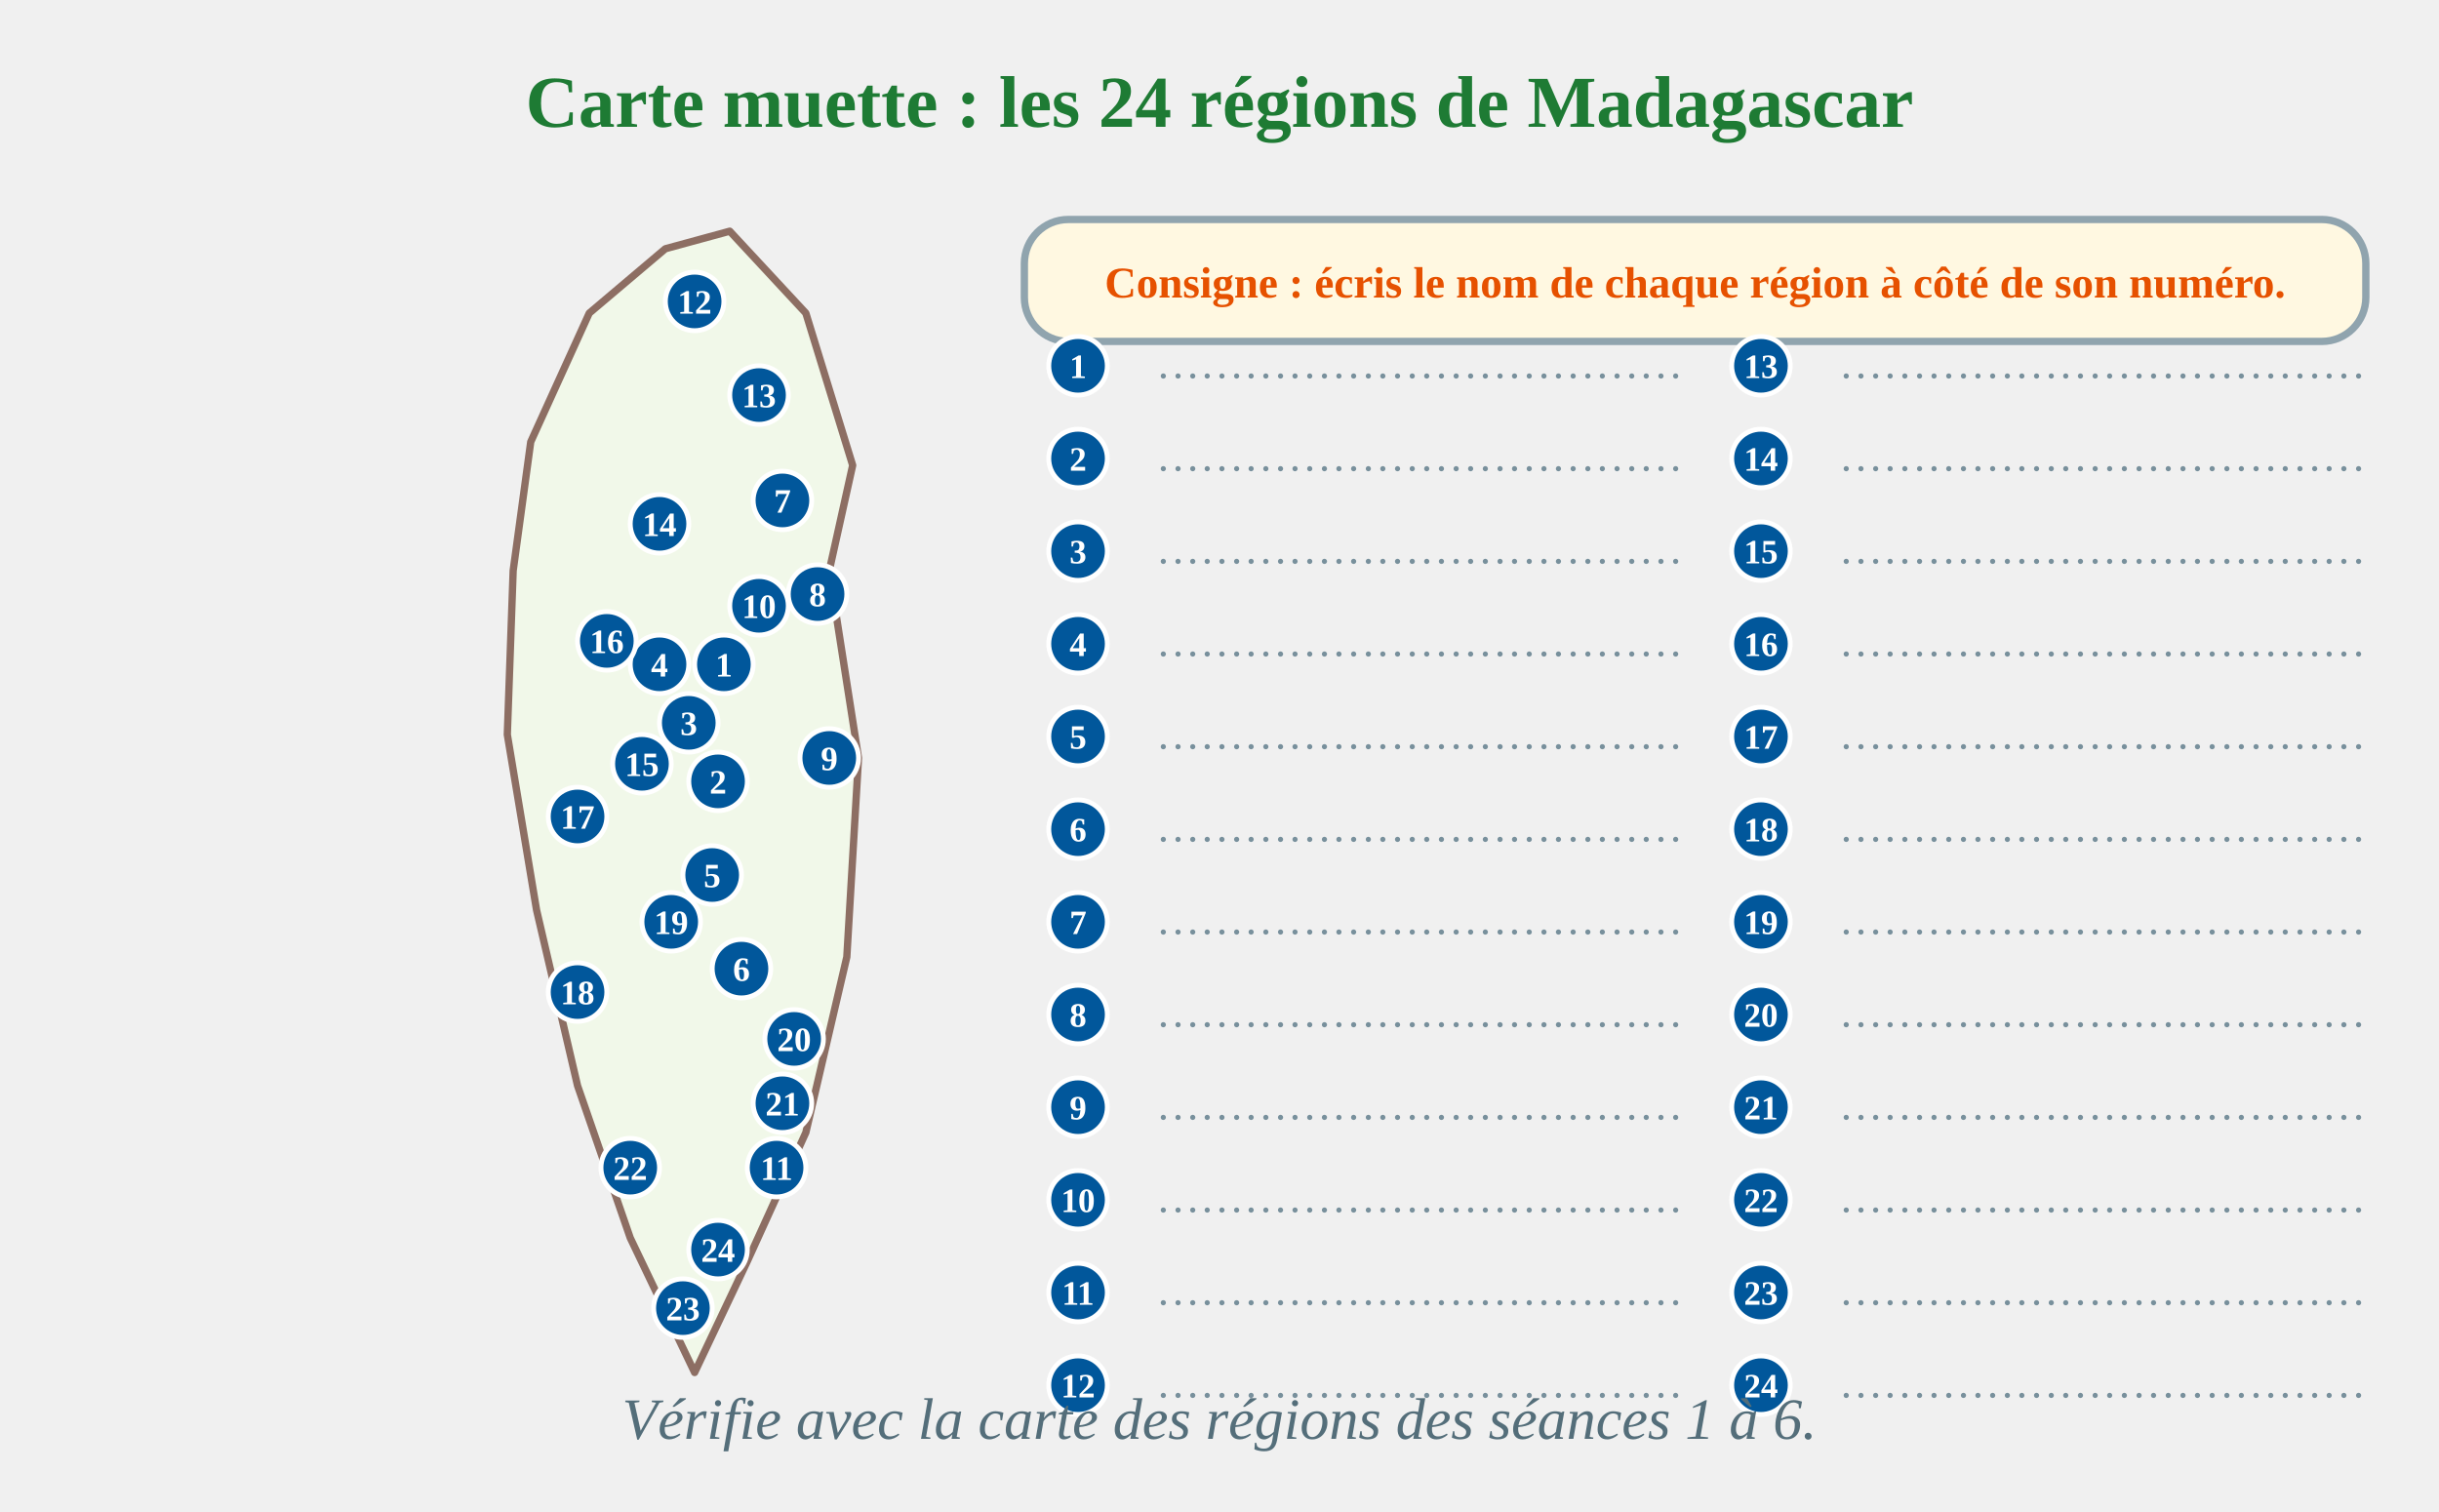
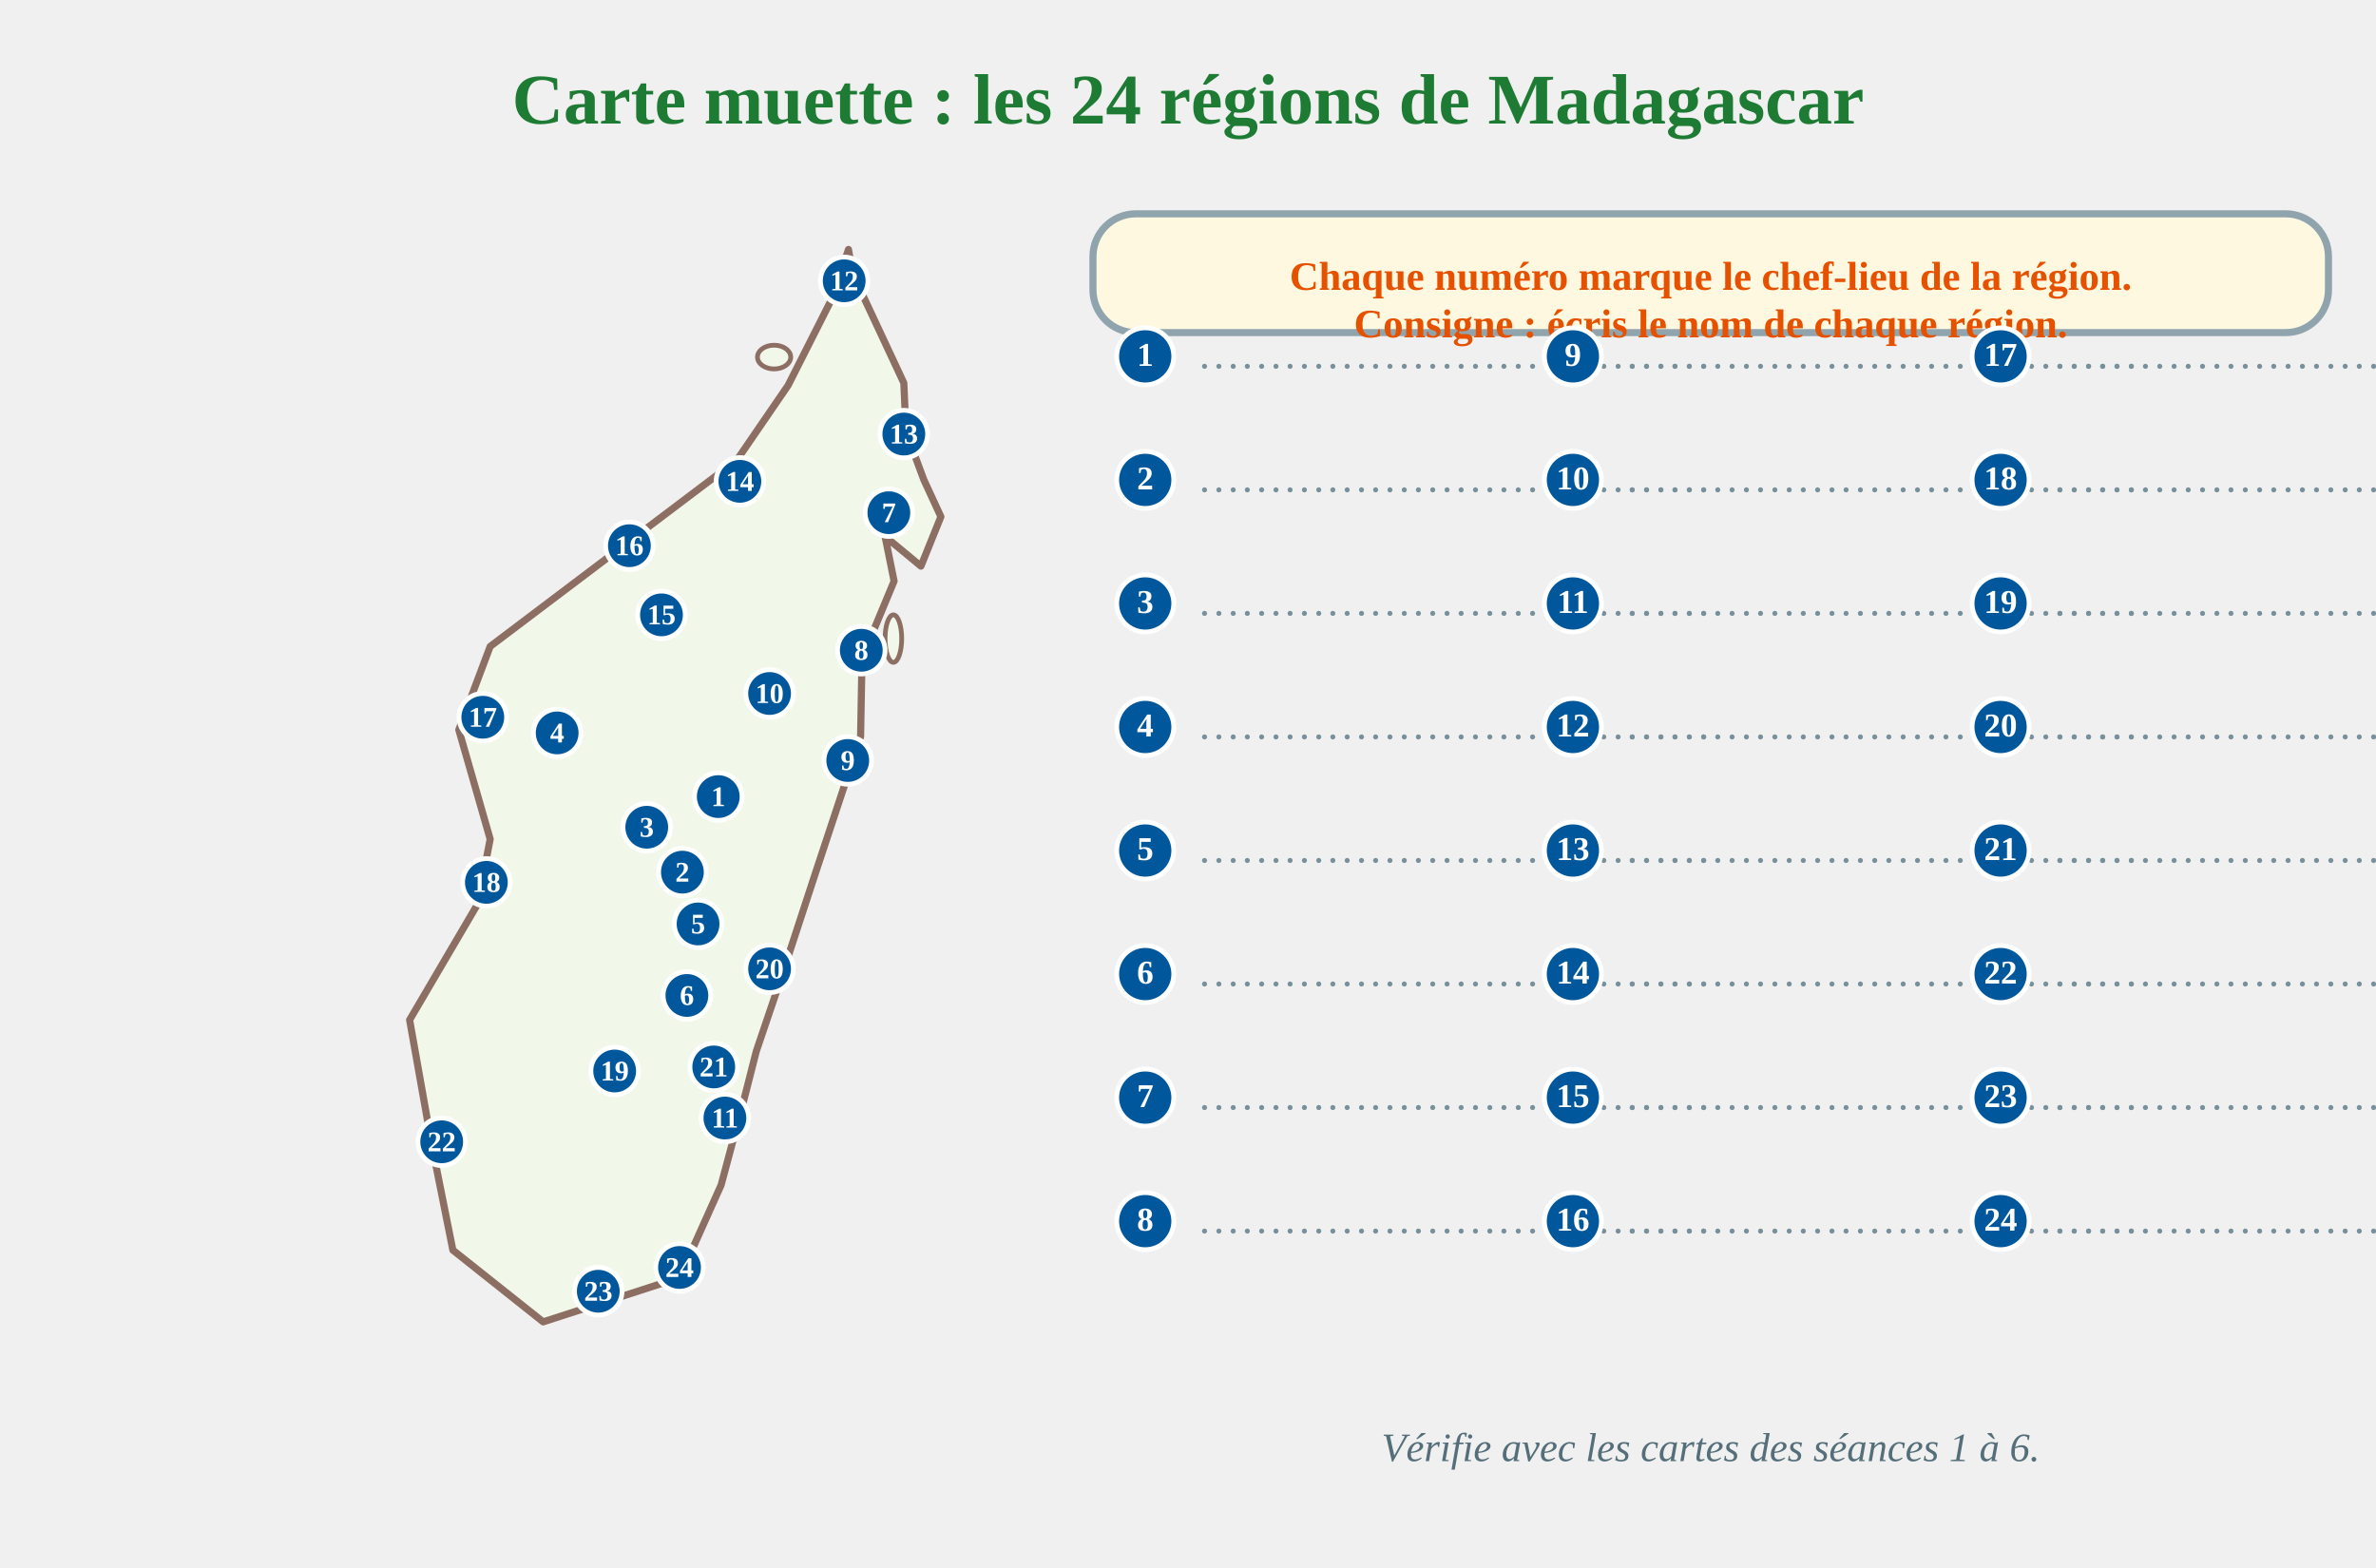
- <svg xmlns="http://www.w3.org/2000/svg" viewBox="0 0 1000 620" font-family="Georgia, 'Times New Roman', serif">
+ <svg xmlns="http://www.w3.org/2000/svg" viewBox="0 0 1000 660" font-family="Georgia, 'Times New Roman', serif">
  <defs>
    <marker id="af" markerWidth="12" markerHeight="12" refX="9" refY="5" orient="auto">
      <path d="M 0 0 L 10 5 L 0 10 Z" fill="#546E7A" />
    </marker>
    <marker id="afR" markerWidth="12" markerHeight="12" refX="9" refY="5" orient="auto">
      <path d="M 0 0 L 10 5 L 0 10 Z" fill="#C00000" />
    </marker>
    <marker id="afV" markerWidth="12" markerHeight="12" refX="9" refY="5" orient="auto">
      <path d="M 0 0 L 10 5 L 0 10 Z" fill="#1E7B34" />
    </marker>
    <marker id="afB" markerWidth="12" markerHeight="12" refX="9" refY="5" orient="auto">
      <path d="M 0 0 L 10 5 L 0 10 Z" fill="#01579B" />
    </marker>
  </defs>
  <text x="500" y="52" text-anchor="middle" font-size="30" font-weight="bold" fill="#1E7B34">Carte muette : les 24 régions de Madagascar</text>
-   <g transform="translate(280 330) scale(2.4) translate(-50 -100)">
-     <path d="M 58 2 L 71 16 L 79 42 L 75 60 L 80 92 L 78 126 L 71 156 L 61 178 L 52 197 L 41 174 L 32 148 L 25 118 L 20 88 L 21 60 L 24 38 L 34 16 L 47 5 Z" fill="#F1F8E9" stroke="#8D6E63" stroke-width="1.25" stroke-linejoin="round" />
-   </g>
-   <circle cx="296.8" cy="272.4" r="12" fill="#01579B" stroke="#FFF" stroke-width="2" />
-   <text x="296.8" y="277.4" text-anchor="middle" font-size="14" font-weight="bold" fill="#FFF">1</text>
-   <circle cx="294.4" cy="320.4" r="12" fill="#01579B" stroke="#FFF" stroke-width="2" />
-   <text x="294.4" y="325.4" text-anchor="middle" font-size="14" font-weight="bold" fill="#FFF">2</text>
-   <circle cx="282.4" cy="296.4" r="12" fill="#01579B" stroke="#FFF" stroke-width="2" />
-   <text x="282.4" y="301.4" text-anchor="middle" font-size="14" font-weight="bold" fill="#FFF">3</text>
-   <circle cx="270.4" cy="272.4" r="12" fill="#01579B" stroke="#FFF" stroke-width="2" />
-   <text x="270.4" y="277.4" text-anchor="middle" font-size="14" font-weight="bold" fill="#FFF">4</text>
-   <circle cx="292" cy="358.8" r="12" fill="#01579B" stroke="#FFF" stroke-width="2" />
-   <text x="292" y="363.8" text-anchor="middle" font-size="14" font-weight="bold" fill="#FFF">5</text>
-   <circle cx="304" cy="397.2" r="12" fill="#01579B" stroke="#FFF" stroke-width="2" />
-   <text x="304" y="402.2" text-anchor="middle" font-size="14" font-weight="bold" fill="#FFF">6</text>
-   <circle cx="320.8" cy="205.2" r="12" fill="#01579B" stroke="#FFF" stroke-width="2" />
-   <text x="320.8" y="210.2" text-anchor="middle" font-size="14" font-weight="bold" fill="#FFF">7</text>
-   <circle cx="335.2" cy="243.6" r="12" fill="#01579B" stroke="#FFF" stroke-width="2" />
-   <text x="335.2" y="248.6" text-anchor="middle" font-size="14" font-weight="bold" fill="#FFF">8</text>
-   <circle cx="340" cy="310.8" r="12" fill="#01579B" stroke="#FFF" stroke-width="2" />
-   <text x="340" y="315.8" text-anchor="middle" font-size="14" font-weight="bold" fill="#FFF">9</text>
-   <circle cx="311.2" cy="248.4" r="12" fill="#01579B" stroke="#FFF" stroke-width="2" />
-   <text x="311.2" y="253.4" text-anchor="middle" font-size="14" font-weight="bold" fill="#FFF">10</text>
-   <circle cx="318.4" cy="478.8" r="12" fill="#01579B" stroke="#FFF" stroke-width="2" />
-   <text x="318.4" y="483.8" text-anchor="middle" font-size="14" font-weight="bold" fill="#FFF">11</text>
-   <circle cx="284.8" cy="123.6" r="12" fill="#01579B" stroke="#FFF" stroke-width="2" />
-   <text x="284.8" y="128.6" text-anchor="middle" font-size="14" font-weight="bold" fill="#FFF">12</text>
-   <circle cx="311.2" cy="162" r="12" fill="#01579B" stroke="#FFF" stroke-width="2" />
-   <text x="311.2" y="167" text-anchor="middle" font-size="14" font-weight="bold" fill="#FFF">13</text>
-   <circle cx="270.4" cy="214.8" r="12" fill="#01579B" stroke="#FFF" stroke-width="2" />
-   <text x="270.4" y="219.8" text-anchor="middle" font-size="14" font-weight="bold" fill="#FFF">14</text>
-   <circle cx="263.2" cy="313.2" r="12" fill="#01579B" stroke="#FFF" stroke-width="2" />
-   <text x="263.2" y="318.2" text-anchor="middle" font-size="14" font-weight="bold" fill="#FFF">15</text>
-   <circle cx="248.8" cy="262.8" r="12" fill="#01579B" stroke="#FFF" stroke-width="2" />
-   <text x="248.8" y="267.8" text-anchor="middle" font-size="14" font-weight="bold" fill="#FFF">16</text>
-   <circle cx="236.8" cy="334.8" r="12" fill="#01579B" stroke="#FFF" stroke-width="2" />
-   <text x="236.8" y="339.8" text-anchor="middle" font-size="14" font-weight="bold" fill="#FFF">17</text>
-   <circle cx="236.8" cy="406.8" r="12" fill="#01579B" stroke="#FFF" stroke-width="2" />
-   <text x="236.8" y="411.8" text-anchor="middle" font-size="14" font-weight="bold" fill="#FFF">18</text>
-   <circle cx="275.2" cy="378" r="12" fill="#01579B" stroke="#FFF" stroke-width="2" />
-   <text x="275.2" y="383" text-anchor="middle" font-size="14" font-weight="bold" fill="#FFF">19</text>
-   <circle cx="325.6" cy="426" r="12" fill="#01579B" stroke="#FFF" stroke-width="2" />
-   <text x="325.6" y="431" text-anchor="middle" font-size="14" font-weight="bold" fill="#FFF">20</text>
-   <circle cx="320.8" cy="452.4" r="12" fill="#01579B" stroke="#FFF" stroke-width="2" />
-   <text x="320.8" y="457.4" text-anchor="middle" font-size="14" font-weight="bold" fill="#FFF">21</text>
-   <circle cx="258.4" cy="478.8" r="12" fill="#01579B" stroke="#FFF" stroke-width="2" />
-   <text x="258.4" y="483.8" text-anchor="middle" font-size="14" font-weight="bold" fill="#FFF">22</text>
-   <circle cx="280" cy="536.4" r="12" fill="#01579B" stroke="#FFF" stroke-width="2" />
-   <text x="280" y="541.4" text-anchor="middle" font-size="14" font-weight="bold" fill="#FFF">23</text>
-   <circle cx="294.4" cy="512.4" r="12" fill="#01579B" stroke="#FFF" stroke-width="2" />
-   <text x="294.4" y="517.4" text-anchor="middle" font-size="14" font-weight="bold" fill="#FFF">24</text>
-   <rect x="420" y="90" width="550" height="50" rx="18" fill="#FFF8E1" stroke="#90A4AE" stroke-width="3" />
-   <text x="695" y="122" text-anchor="middle" font-size="18" fill="#E65100" font-weight="bold">Consigne : écris le nom de chaque région à côté de son numéro.</text>
-   <circle cx="442" cy="150" r="12" fill="#01579B" stroke="#FFF" stroke-width="2" />
-   <text x="442" y="155" text-anchor="middle" font-size="14" font-weight="bold" fill="#FFF">1</text>
-   <text x="474" y="155" text-anchor="start" font-size="18" fill="#78909C">………………………………</text>
-   <circle cx="722" cy="150" r="12" fill="#01579B" stroke="#FFF" stroke-width="2" />
-   <text x="722" y="155" text-anchor="middle" font-size="14" font-weight="bold" fill="#FFF">13</text>
-   <text x="754" y="155" text-anchor="start" font-size="18" fill="#78909C">………………………………</text>
-   <circle cx="442" cy="188" r="12" fill="#01579B" stroke="#FFF" stroke-width="2" />
-   <text x="442" y="193" text-anchor="middle" font-size="14" font-weight="bold" fill="#FFF">2</text>
-   <text x="474" y="193" text-anchor="start" font-size="18" fill="#78909C">………………………………</text>
-   <circle cx="722" cy="188" r="12" fill="#01579B" stroke="#FFF" stroke-width="2" />
-   <text x="722" y="193" text-anchor="middle" font-size="14" font-weight="bold" fill="#FFF">14</text>
-   <text x="754" y="193" text-anchor="start" font-size="18" fill="#78909C">………………………………</text>
-   <circle cx="442" cy="226" r="12" fill="#01579B" stroke="#FFF" stroke-width="2" />
-   <text x="442" y="231" text-anchor="middle" font-size="14" font-weight="bold" fill="#FFF">3</text>
-   <text x="474" y="231" text-anchor="start" font-size="18" fill="#78909C">………………………………</text>
-   <circle cx="722" cy="226" r="12" fill="#01579B" stroke="#FFF" stroke-width="2" />
-   <text x="722" y="231" text-anchor="middle" font-size="14" font-weight="bold" fill="#FFF">15</text>
-   <text x="754" y="231" text-anchor="start" font-size="18" fill="#78909C">………………………………</text>
-   <circle cx="442" cy="264" r="12" fill="#01579B" stroke="#FFF" stroke-width="2" />
-   <text x="442" y="269" text-anchor="middle" font-size="14" font-weight="bold" fill="#FFF">4</text>
-   <text x="474" y="269" text-anchor="start" font-size="18" fill="#78909C">………………………………</text>
-   <circle cx="722" cy="264" r="12" fill="#01579B" stroke="#FFF" stroke-width="2" />
-   <text x="722" y="269" text-anchor="middle" font-size="14" font-weight="bold" fill="#FFF">16</text>
-   <text x="754" y="269" text-anchor="start" font-size="18" fill="#78909C">………………………………</text>
-   <circle cx="442" cy="302" r="12" fill="#01579B" stroke="#FFF" stroke-width="2" />
-   <text x="442" y="307" text-anchor="middle" font-size="14" font-weight="bold" fill="#FFF">5</text>
-   <text x="474" y="307" text-anchor="start" font-size="18" fill="#78909C">………………………………</text>
-   <circle cx="722" cy="302" r="12" fill="#01579B" stroke="#FFF" stroke-width="2" />
-   <text x="722" y="307" text-anchor="middle" font-size="14" font-weight="bold" fill="#FFF">17</text>
-   <text x="754" y="307" text-anchor="start" font-size="18" fill="#78909C">………………………………</text>
-   <circle cx="442" cy="340" r="12" fill="#01579B" stroke="#FFF" stroke-width="2" />
-   <text x="442" y="345" text-anchor="middle" font-size="14" font-weight="bold" fill="#FFF">6</text>
-   <text x="474" y="345" text-anchor="start" font-size="18" fill="#78909C">………………………………</text>
-   <circle cx="722" cy="340" r="12" fill="#01579B" stroke="#FFF" stroke-width="2" />
-   <text x="722" y="345" text-anchor="middle" font-size="14" font-weight="bold" fill="#FFF">18</text>
-   <text x="754" y="345" text-anchor="start" font-size="18" fill="#78909C">………………………………</text>
-   <circle cx="442" cy="378" r="12" fill="#01579B" stroke="#FFF" stroke-width="2" />
-   <text x="442" y="383" text-anchor="middle" font-size="14" font-weight="bold" fill="#FFF">7</text>
-   <text x="474" y="383" text-anchor="start" font-size="18" fill="#78909C">………………………………</text>
-   <circle cx="722" cy="378" r="12" fill="#01579B" stroke="#FFF" stroke-width="2" />
-   <text x="722" y="383" text-anchor="middle" font-size="14" font-weight="bold" fill="#FFF">19</text>
-   <text x="754" y="383" text-anchor="start" font-size="18" fill="#78909C">………………………………</text>
-   <circle cx="442" cy="416" r="12" fill="#01579B" stroke="#FFF" stroke-width="2" />
-   <text x="442" y="421" text-anchor="middle" font-size="14" font-weight="bold" fill="#FFF">8</text>
-   <text x="474" y="421" text-anchor="start" font-size="18" fill="#78909C">………………………………</text>
-   <circle cx="722" cy="416" r="12" fill="#01579B" stroke="#FFF" stroke-width="2" />
-   <text x="722" y="421" text-anchor="middle" font-size="14" font-weight="bold" fill="#FFF">20</text>
-   <text x="754" y="421" text-anchor="start" font-size="18" fill="#78909C">………………………………</text>
-   <circle cx="442" cy="454" r="12" fill="#01579B" stroke="#FFF" stroke-width="2" />
-   <text x="442" y="459" text-anchor="middle" font-size="14" font-weight="bold" fill="#FFF">9</text>
-   <text x="474" y="459" text-anchor="start" font-size="18" fill="#78909C">………………………………</text>
-   <circle cx="722" cy="454" r="12" fill="#01579B" stroke="#FFF" stroke-width="2" />
-   <text x="722" y="459" text-anchor="middle" font-size="14" font-weight="bold" fill="#FFF">21</text>
-   <text x="754" y="459" text-anchor="start" font-size="18" fill="#78909C">………………………………</text>
-   <circle cx="442" cy="492" r="12" fill="#01579B" stroke="#FFF" stroke-width="2" />
-   <text x="442" y="497" text-anchor="middle" font-size="14" font-weight="bold" fill="#FFF">10</text>
-   <text x="474" y="497" text-anchor="start" font-size="18" fill="#78909C">………………………………</text>
-   <circle cx="722" cy="492" r="12" fill="#01579B" stroke="#FFF" stroke-width="2" />
-   <text x="722" y="497" text-anchor="middle" font-size="14" font-weight="bold" fill="#FFF">22</text>
-   <text x="754" y="497" text-anchor="start" font-size="18" fill="#78909C">………………………………</text>
-   <circle cx="442" cy="530" r="12" fill="#01579B" stroke="#FFF" stroke-width="2" />
-   <text x="442" y="535" text-anchor="middle" font-size="14" font-weight="bold" fill="#FFF">11</text>
-   <text x="474" y="535" text-anchor="start" font-size="18" fill="#78909C">………………………………</text>
-   <circle cx="722" cy="530" r="12" fill="#01579B" stroke="#FFF" stroke-width="2" />
-   <text x="722" y="535" text-anchor="middle" font-size="14" font-weight="bold" fill="#FFF">23</text>
-   <text x="754" y="535" text-anchor="start" font-size="18" fill="#78909C">………………………………</text>
-   <circle cx="442" cy="568" r="12" fill="#01579B" stroke="#FFF" stroke-width="2" />
-   <text x="442" y="573" text-anchor="middle" font-size="14" font-weight="bold" fill="#FFF">12</text>
-   <text x="474" y="573" text-anchor="start" font-size="18" fill="#78909C">………………………………</text>
-   <circle cx="722" cy="568" r="12" fill="#01579B" stroke="#FFF" stroke-width="2" />
-   <text x="722" y="573" text-anchor="middle" font-size="14" font-weight="bold" fill="#FFF">24</text>
-   <text x="754" y="573" text-anchor="start" font-size="18" fill="#78909C">………………………………</text>
-   <text x="500" y="590" text-anchor="middle" font-size="24" fill="#546E7A" font-style="italic">Vérifie avec la carte des régions des séances 1 à 6.</text>
+   <path d="M357.1 105.0 L359.0 115.9 L363.1 124.2 L380.4 161.2 L381.3 181.7 L388.8 201.9 L396.0 217.5 L387.6 238.3 L372.5 225.8 L376.3 244.6 L362.8 277.1 L362.2 310.1 L343.0 368.1 L328.6 412.1 L318.3 442.5 L312.9 463.7 L303.5 498.8 L286.0 537.8 L228.6 556.4 L190.6 526.2 L181.8 482.2 L172.4 429.3 L201.0 380.6 L206.3 353.2 L193.1 307.2 L206.3 272.1 L310.1 193.7 L331.7 162.2 L350.6 124.8 Z" fill="#F1F8E9" stroke="#8D6E63" stroke-width="3" stroke-linejoin="round" />
+   <ellipse cx="325.8" cy="150.3" rx="7" ry="5" fill="#F1F8E9" stroke="#8D6E63" stroke-width="2" />
+   <ellipse cx="376.0" cy="268.8" rx="3.5" ry="10" fill="#F1F8E9" stroke="#8D6E63" stroke-width="2" />
+   <circle cx="302.3" cy="335.3" r="10" fill="#01579B" stroke="#FFF" stroke-width="2" />
+   <text x="302.3" y="339.3" text-anchor="middle" font-size="12" font-weight="bold" fill="#FFF">1</text>
+   <circle cx="287.2" cy="367.1" r="10" fill="#01579B" stroke="#FFF" stroke-width="2" />
+   <text x="287.2" y="371.1" text-anchor="middle" font-size="12" font-weight="bold" fill="#FFF">2</text>
+   <circle cx="272.2" cy="348.2" r="10" fill="#01579B" stroke="#FFF" stroke-width="2" />
+   <text x="272.2" y="352.2" text-anchor="middle" font-size="12" font-weight="bold" fill="#FFF">3</text>
+   <circle cx="234.5" cy="308.5" r="10" fill="#01579B" stroke="#FFF" stroke-width="2" />
+   <text x="234.5" y="312.5" text-anchor="middle" font-size="12" font-weight="bold" fill="#FFF">4</text>
+   <circle cx="293.8" cy="388.9" r="10" fill="#01579B" stroke="#FFF" stroke-width="2" />
+   <text x="293.8" y="392.9" text-anchor="middle" font-size="12" font-weight="bold" fill="#FFF">5</text>
+   <circle cx="289.1" cy="419.0" r="10" fill="#01579B" stroke="#FFF" stroke-width="2" />
+   <text x="289.1" y="423.0" text-anchor="middle" font-size="12" font-weight="bold" fill="#FFF">6</text>
+   <circle cx="374.1" cy="215.8" r="10" fill="#01579B" stroke="#FFF" stroke-width="2" />
+   <text x="374.1" y="219.8" text-anchor="middle" font-size="12" font-weight="bold" fill="#FFF">7</text>
+   <circle cx="362.5" cy="273.7" r="10" fill="#01579B" stroke="#FFF" stroke-width="2" />
+   <text x="362.5" y="277.7" text-anchor="middle" font-size="12" font-weight="bold" fill="#FFF">8</text>
+   <circle cx="356.8" cy="320.1" r="10" fill="#01579B" stroke="#FFF" stroke-width="2" />
+   <text x="356.8" y="324.1" text-anchor="middle" font-size="12" font-weight="bold" fill="#FFF">9</text>
+   <circle cx="323.9" cy="291.9" r="10" fill="#01579B" stroke="#FFF" stroke-width="2" />
+   <text x="323.9" y="295.9" text-anchor="middle" font-size="12" font-weight="bold" fill="#FFF">10</text>
+   <circle cx="305.1" cy="470.6" r="10" fill="#01579B" stroke="#FFF" stroke-width="2" />
+   <text x="305.1" y="474.6" text-anchor="middle" font-size="12" font-weight="bold" fill="#FFF">11</text>
+   <circle cx="355.3" cy="118.2" r="10" fill="#01579B" stroke="#FFF" stroke-width="2" />
+   <text x="355.3" y="122.2" text-anchor="middle" font-size="12" font-weight="bold" fill="#FFF">12</text>
+   <circle cx="380.4" cy="182.7" r="10" fill="#01579B" stroke="#FFF" stroke-width="2" />
+   <text x="380.4" y="186.7" text-anchor="middle" font-size="12" font-weight="bold" fill="#FFF">13</text>
+   <circle cx="311.4" cy="202.6" r="10" fill="#01579B" stroke="#FFF" stroke-width="2" />
+   <text x="311.4" y="206.6" text-anchor="middle" font-size="12" font-weight="bold" fill="#FFF">14</text>
+   <circle cx="278.4" cy="258.8" r="10" fill="#01579B" stroke="#FFF" stroke-width="2" />
+   <text x="278.4" y="262.8" text-anchor="middle" font-size="12" font-weight="bold" fill="#FFF">15</text>
+   <circle cx="264.9" cy="229.7" r="10" fill="#01579B" stroke="#FFF" stroke-width="2" />
+   <text x="264.9" y="233.7" text-anchor="middle" font-size="12" font-weight="bold" fill="#FFF">16</text>
+   <circle cx="203.2" cy="301.9" r="10" fill="#01579B" stroke="#FFF" stroke-width="2" />
+   <text x="203.2" y="305.9" text-anchor="middle" font-size="12" font-weight="bold" fill="#FFF">17</text>
+   <circle cx="204.7" cy="371.4" r="10" fill="#01579B" stroke="#FFF" stroke-width="2" />
+   <text x="204.7" y="375.4" text-anchor="middle" font-size="12" font-weight="bold" fill="#FFF">18</text>
+   <circle cx="258.7" cy="450.8" r="10" fill="#01579B" stroke="#FFF" stroke-width="2" />
+   <text x="258.7" y="454.8" text-anchor="middle" font-size="12" font-weight="bold" fill="#FFF">19</text>
+   <circle cx="323.9" cy="407.8" r="10" fill="#01579B" stroke="#FFF" stroke-width="2" />
+   <text x="323.9" y="411.8" text-anchor="middle" font-size="12" font-weight="bold" fill="#FFF">20</text>
+   <circle cx="300.4" cy="449.1" r="10" fill="#01579B" stroke="#FFF" stroke-width="2" />
+   <text x="300.4" y="453.1" text-anchor="middle" font-size="12" font-weight="bold" fill="#FFF">21</text>
+   <circle cx="185.9" cy="480.6" r="10" fill="#01579B" stroke="#FFF" stroke-width="2" />
+   <text x="185.9" y="484.6" text-anchor="middle" font-size="12" font-weight="bold" fill="#FFF">22</text>
+   <circle cx="251.8" cy="543.5" r="10" fill="#01579B" stroke="#FFF" stroke-width="2" />
+   <text x="251.8" y="547.5" text-anchor="middle" font-size="12" font-weight="bold" fill="#FFF">23</text>
+   <circle cx="286.0" cy="533.5" r="10" fill="#01579B" stroke="#FFF" stroke-width="2" />
+   <text x="286.0" y="537.5" text-anchor="middle" font-size="12" font-weight="bold" fill="#FFF">24</text>
+   <rect x="460" y="90" width="520" height="50" rx="18" fill="#FFF8E1" stroke="#90A4AE" stroke-width="3" />
+   <text x="720" y="122" text-anchor="middle" font-size="17" fill="#E65100" font-weight="bold">Chaque numéro marque le chef-lieu de la région.</text>
+   <text x="720" y="142" text-anchor="middle" font-size="17" fill="#E65100" font-weight="bold">Consigne : écris le nom de chaque région.</text>
+   <circle cx="482.0" cy="150.0" r="12" fill="#01579B" stroke="#FFF" stroke-width="2" />
+   <text x="482.0" y="154.0" text-anchor="middle" font-size="14" font-weight="bold" fill="#FFF">1</text>
+   <text x="504" y="155" text-anchor="start" font-size="18" fill="#78909C">………………………………</text>
+   <circle cx="482.0" cy="202.0" r="12" fill="#01579B" stroke="#FFF" stroke-width="2" />
+   <text x="482.0" y="206.0" text-anchor="middle" font-size="14" font-weight="bold" fill="#FFF">2</text>
+   <text x="504" y="207" text-anchor="start" font-size="18" fill="#78909C">………………………………</text>
+   <circle cx="482.0" cy="254.0" r="12" fill="#01579B" stroke="#FFF" stroke-width="2" />
+   <text x="482.0" y="258.0" text-anchor="middle" font-size="14" font-weight="bold" fill="#FFF">3</text>
+   <text x="504" y="259" text-anchor="start" font-size="18" fill="#78909C">………………………………</text>
+   <circle cx="482.0" cy="306.0" r="12" fill="#01579B" stroke="#FFF" stroke-width="2" />
+   <text x="482.0" y="310.0" text-anchor="middle" font-size="14" font-weight="bold" fill="#FFF">4</text>
+   <text x="504" y="311" text-anchor="start" font-size="18" fill="#78909C">………………………………</text>
+   <circle cx="482.0" cy="358.0" r="12" fill="#01579B" stroke="#FFF" stroke-width="2" />
+   <text x="482.0" y="362.0" text-anchor="middle" font-size="14" font-weight="bold" fill="#FFF">5</text>
+   <text x="504" y="363" text-anchor="start" font-size="18" fill="#78909C">………………………………</text>
+   <circle cx="482.0" cy="410.0" r="12" fill="#01579B" stroke="#FFF" stroke-width="2" />
+   <text x="482.0" y="414.0" text-anchor="middle" font-size="14" font-weight="bold" fill="#FFF">6</text>
+   <text x="504" y="415" text-anchor="start" font-size="18" fill="#78909C">………………………………</text>
+   <circle cx="482.0" cy="462.0" r="12" fill="#01579B" stroke="#FFF" stroke-width="2" />
+   <text x="482.0" y="466.0" text-anchor="middle" font-size="14" font-weight="bold" fill="#FFF">7</text>
+   <text x="504" y="467" text-anchor="start" font-size="18" fill="#78909C">………………………………</text>
+   <circle cx="482.0" cy="514.0" r="12" fill="#01579B" stroke="#FFF" stroke-width="2" />
+   <text x="482.0" y="518.0" text-anchor="middle" font-size="14" font-weight="bold" fill="#FFF">8</text>
+   <text x="504" y="519" text-anchor="start" font-size="18" fill="#78909C">………………………………</text>
+   <circle cx="662.0" cy="150.0" r="12" fill="#01579B" stroke="#FFF" stroke-width="2" />
+   <text x="662.0" y="154.0" text-anchor="middle" font-size="14" font-weight="bold" fill="#FFF">9</text>
+   <text x="684" y="155" text-anchor="start" font-size="18" fill="#78909C">………………………………</text>
+   <circle cx="662.0" cy="202.0" r="12" fill="#01579B" stroke="#FFF" stroke-width="2" />
+   <text x="662.0" y="206.0" text-anchor="middle" font-size="14" font-weight="bold" fill="#FFF">10</text>
+   <text x="684" y="207" text-anchor="start" font-size="18" fill="#78909C">………………………………</text>
+   <circle cx="662.0" cy="254.0" r="12" fill="#01579B" stroke="#FFF" stroke-width="2" />
+   <text x="662.0" y="258.0" text-anchor="middle" font-size="14" font-weight="bold" fill="#FFF">11</text>
+   <text x="684" y="259" text-anchor="start" font-size="18" fill="#78909C">………………………………</text>
+   <circle cx="662.0" cy="306.0" r="12" fill="#01579B" stroke="#FFF" stroke-width="2" />
+   <text x="662.0" y="310.0" text-anchor="middle" font-size="14" font-weight="bold" fill="#FFF">12</text>
+   <text x="684" y="311" text-anchor="start" font-size="18" fill="#78909C">………………………………</text>
+   <circle cx="662.0" cy="358.0" r="12" fill="#01579B" stroke="#FFF" stroke-width="2" />
+   <text x="662.0" y="362.0" text-anchor="middle" font-size="14" font-weight="bold" fill="#FFF">13</text>
+   <text x="684" y="363" text-anchor="start" font-size="18" fill="#78909C">………………………………</text>
+   <circle cx="662.0" cy="410.0" r="12" fill="#01579B" stroke="#FFF" stroke-width="2" />
+   <text x="662.0" y="414.0" text-anchor="middle" font-size="14" font-weight="bold" fill="#FFF">14</text>
+   <text x="684" y="415" text-anchor="start" font-size="18" fill="#78909C">………………………………</text>
+   <circle cx="662.0" cy="462.0" r="12" fill="#01579B" stroke="#FFF" stroke-width="2" />
+   <text x="662.0" y="466.0" text-anchor="middle" font-size="14" font-weight="bold" fill="#FFF">15</text>
+   <text x="684" y="467" text-anchor="start" font-size="18" fill="#78909C">………………………………</text>
+   <circle cx="662.0" cy="514.0" r="12" fill="#01579B" stroke="#FFF" stroke-width="2" />
+   <text x="662.0" y="518.0" text-anchor="middle" font-size="14" font-weight="bold" fill="#FFF">16</text>
+   <text x="684" y="519" text-anchor="start" font-size="18" fill="#78909C">………………………………</text>
+   <circle cx="842.0" cy="150.0" r="12" fill="#01579B" stroke="#FFF" stroke-width="2" />
+   <text x="842.0" y="154.0" text-anchor="middle" font-size="14" font-weight="bold" fill="#FFF">17</text>
+   <text x="864" y="155" text-anchor="start" font-size="18" fill="#78909C">………………………………</text>
+   <circle cx="842.0" cy="202.0" r="12" fill="#01579B" stroke="#FFF" stroke-width="2" />
+   <text x="842.0" y="206.0" text-anchor="middle" font-size="14" font-weight="bold" fill="#FFF">18</text>
+   <text x="864" y="207" text-anchor="start" font-size="18" fill="#78909C">………………………………</text>
+   <circle cx="842.0" cy="254.0" r="12" fill="#01579B" stroke="#FFF" stroke-width="2" />
+   <text x="842.0" y="258.0" text-anchor="middle" font-size="14" font-weight="bold" fill="#FFF">19</text>
+   <text x="864" y="259" text-anchor="start" font-size="18" fill="#78909C">………………………………</text>
+   <circle cx="842.0" cy="306.0" r="12" fill="#01579B" stroke="#FFF" stroke-width="2" />
+   <text x="842.0" y="310.0" text-anchor="middle" font-size="14" font-weight="bold" fill="#FFF">20</text>
+   <text x="864" y="311" text-anchor="start" font-size="18" fill="#78909C">………………………………</text>
+   <circle cx="842.0" cy="358.0" r="12" fill="#01579B" stroke="#FFF" stroke-width="2" />
+   <text x="842.0" y="362.0" text-anchor="middle" font-size="14" font-weight="bold" fill="#FFF">21</text>
+   <text x="864" y="363" text-anchor="start" font-size="18" fill="#78909C">………………………………</text>
+   <circle cx="842.0" cy="410.0" r="12" fill="#01579B" stroke="#FFF" stroke-width="2" />
+   <text x="842.0" y="414.0" text-anchor="middle" font-size="14" font-weight="bold" fill="#FFF">22</text>
+   <text x="864" y="415" text-anchor="start" font-size="18" fill="#78909C">………………………………</text>
+   <circle cx="842.0" cy="462.0" r="12" fill="#01579B" stroke="#FFF" stroke-width="2" />
+   <text x="842.0" y="466.0" text-anchor="middle" font-size="14" font-weight="bold" fill="#FFF">23</text>
+   <text x="864" y="467" text-anchor="start" font-size="18" fill="#78909C">………………………………</text>
+   <circle cx="842.0" cy="514.0" r="12" fill="#01579B" stroke="#FFF" stroke-width="2" />
+   <text x="842.0" y="518.0" text-anchor="middle" font-size="14" font-weight="bold" fill="#FFF">24</text>
+   <text x="864" y="519" text-anchor="start" font-size="18" fill="#78909C">………………………………</text>
+   <text x="720" y="615" text-anchor="middle" font-size="17" fill="#546E7A" font-style="italic">Vérifie avec les cartes des séances 1 à 6.</text>
</svg>
